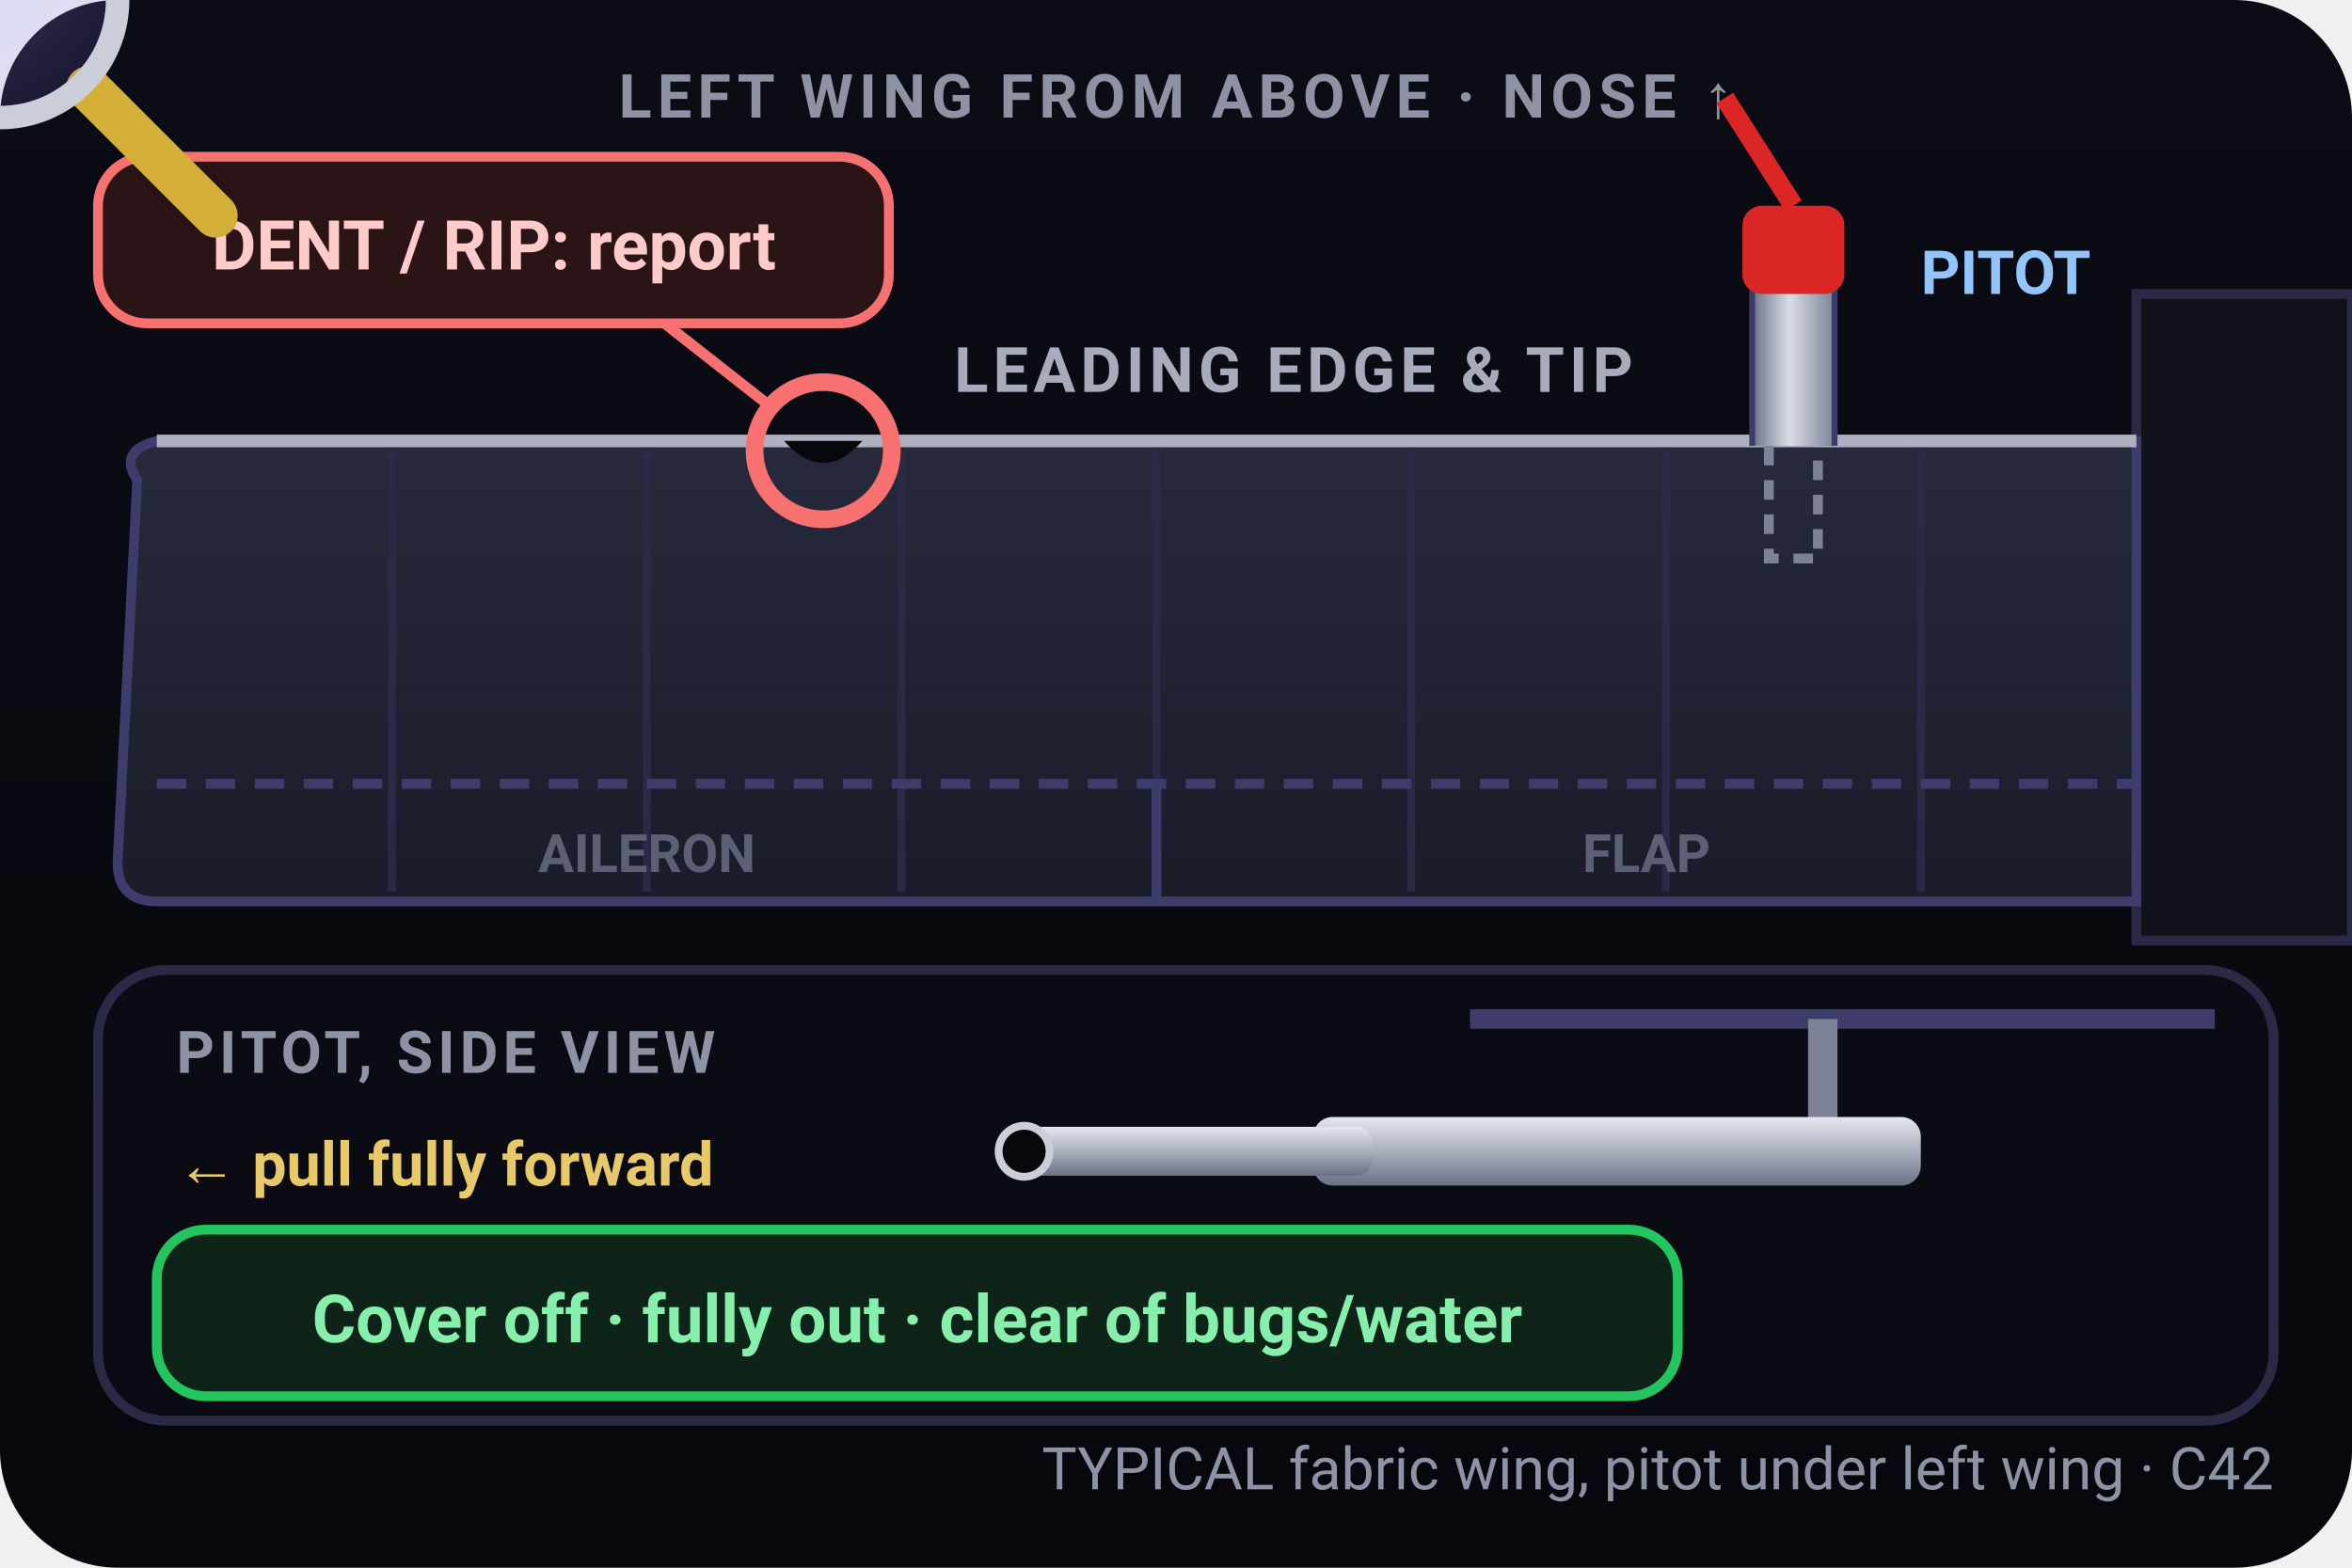
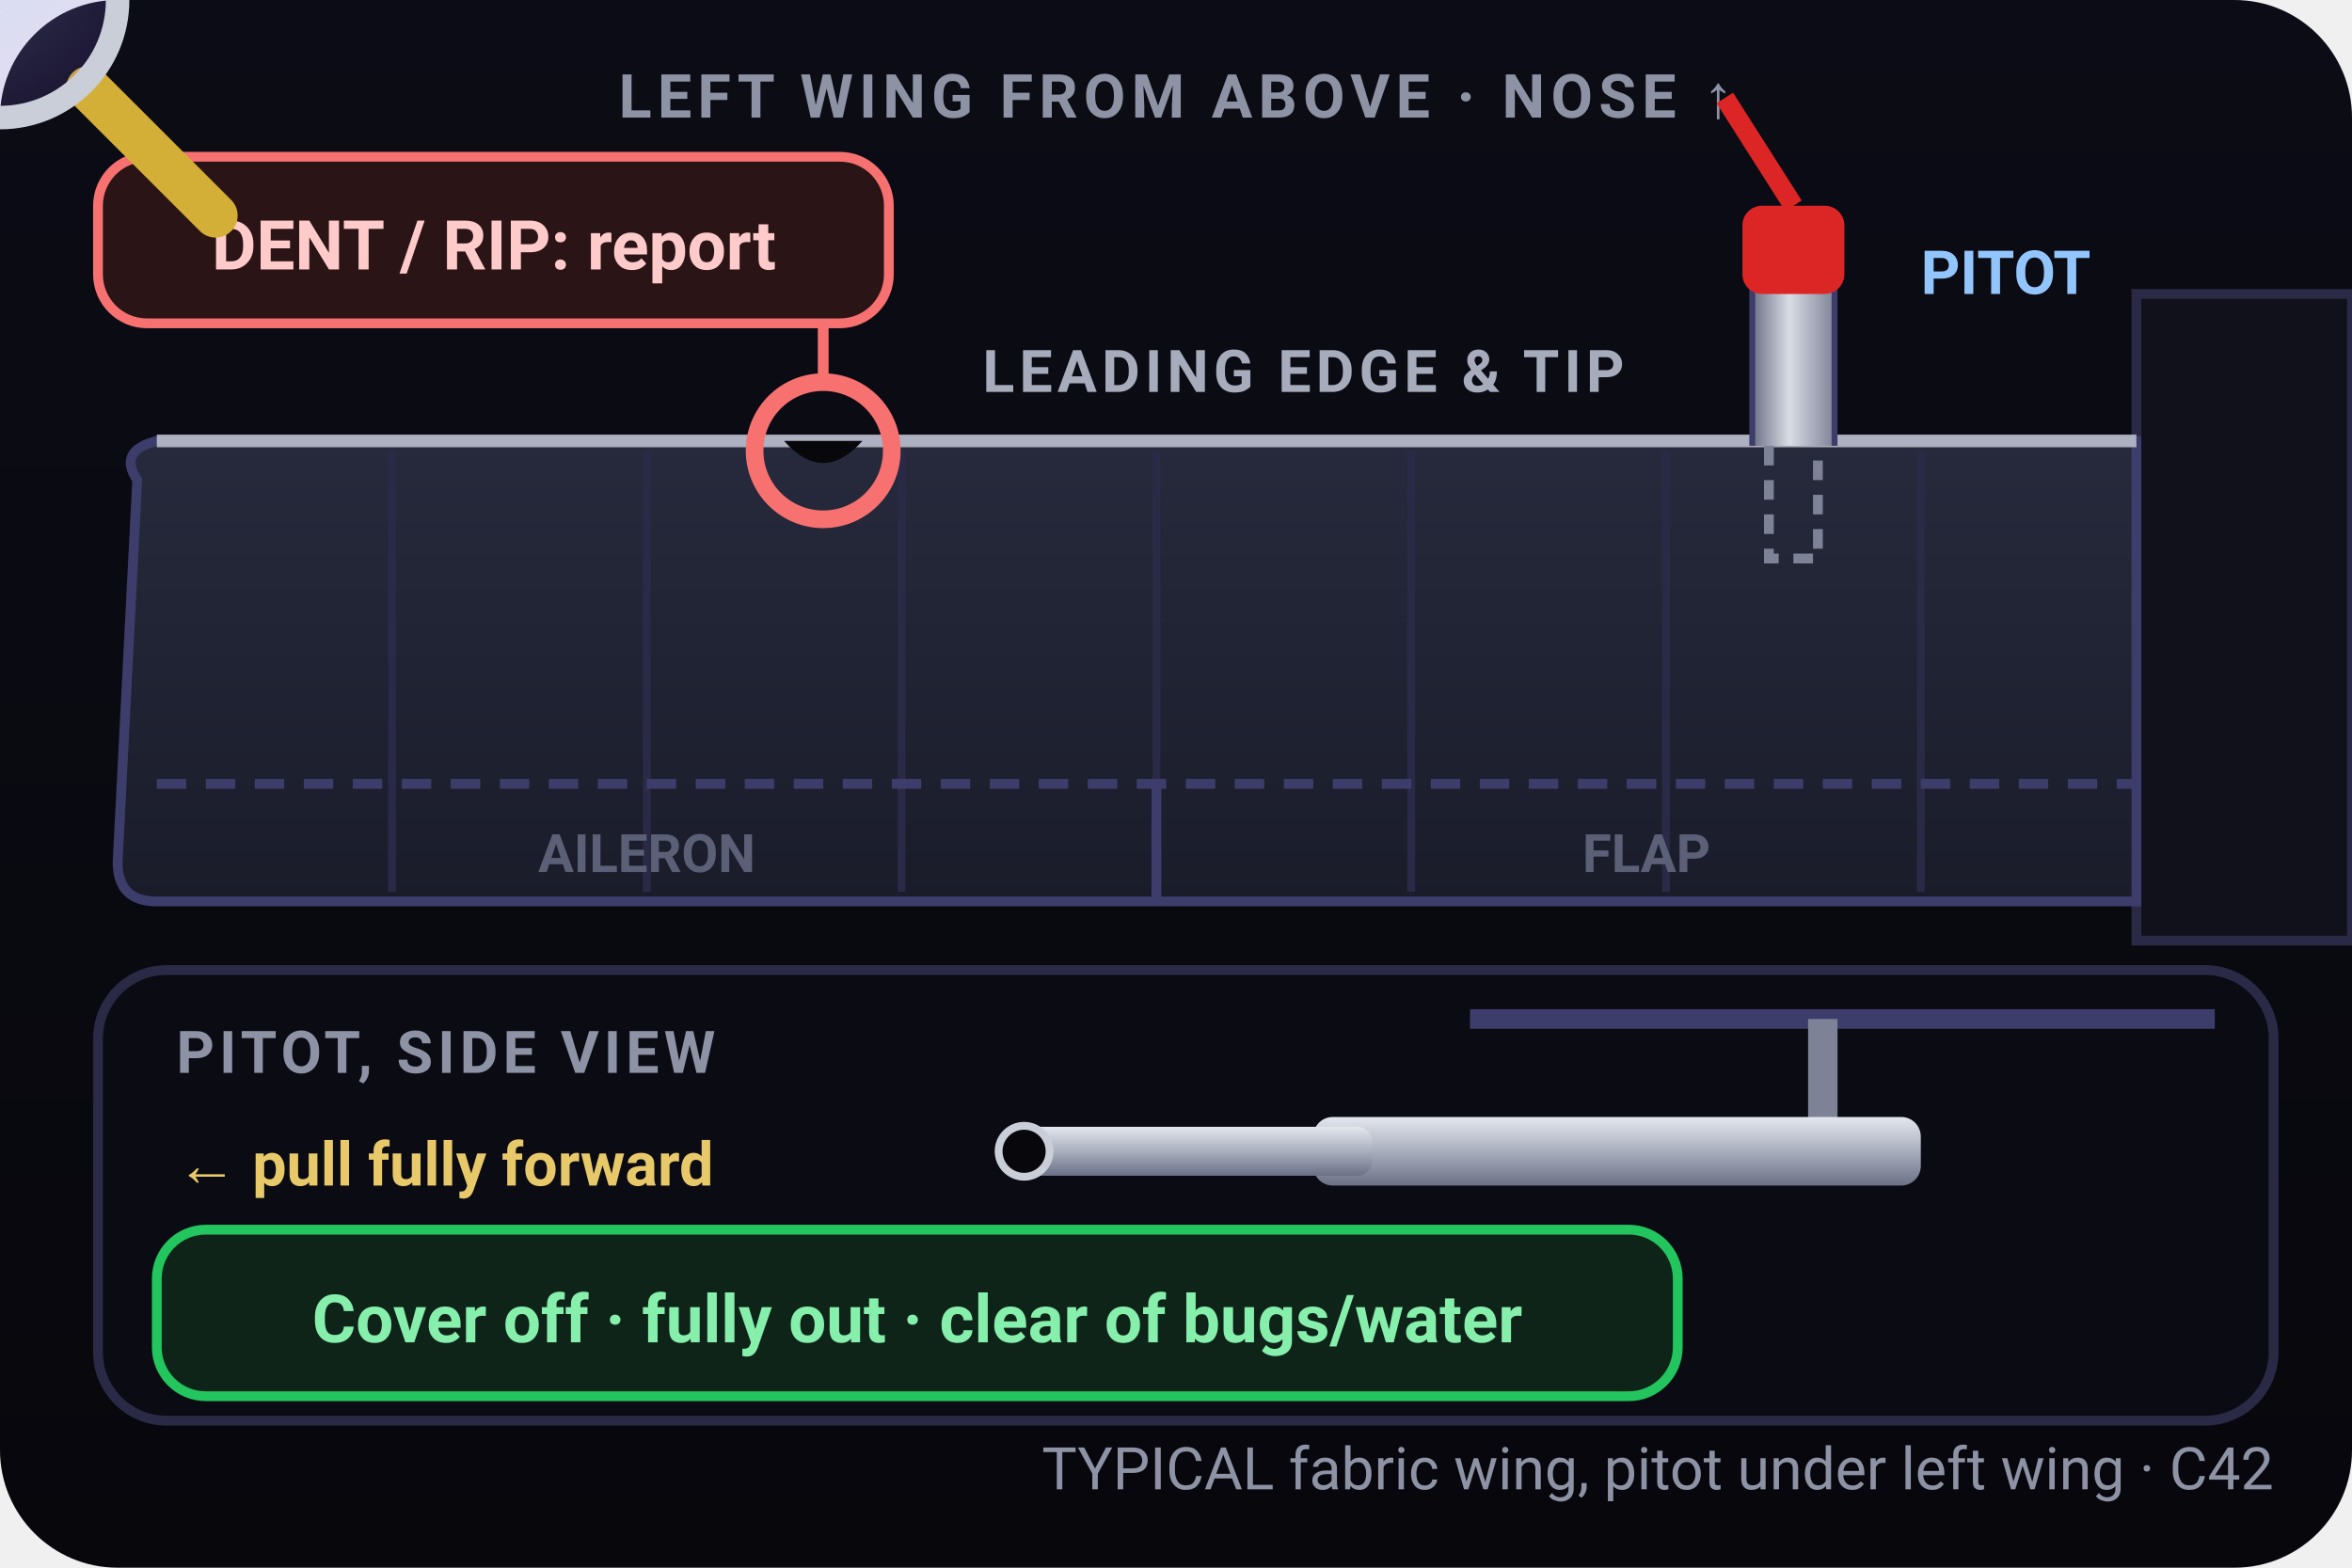
<svg xmlns="http://www.w3.org/2000/svg" viewBox="0 0 240 160" role="img" aria-label="Typical C42 left wing from above: a magnifier runs along the leading edge to the tip and finds a dent to report; then the pitot tube under the left wing has its cover removed, is pulled fully forward and is checked clear of insects and water">
  <defs>
    <linearGradient id="bg" x1="0" y1="0" x2="0" y2="1">
      <stop offset="0" stop-color="#0c0c16" />
      <stop offset="1" stop-color="#07070c" />
    </linearGradient>
    <linearGradient id="metal" x1="0" y1="0" x2="0" y2="1">
      <stop offset="0" stop-color="#e4e7ee" />
      <stop offset=".5" stop-color="#a9afbd" />
      <stop offset="1" stop-color="#6b7086" />
    </linearGradient>
    <linearGradient id="metalh" x1="0" y1="0" x2="1" y2="0">
      <stop offset="0" stop-color="#6b7086" />
      <stop offset=".45" stop-color="#d9dde5" />
      <stop offset="1" stop-color="#7d8296" />
    </linearGradient>
    <linearGradient id="skin" x1="0" y1="0" x2="0" y2="1">
      <stop offset="0" stop-color="#2a2d3d" />
      <stop offset="1" stop-color="#171822" />
    </linearGradient>
    <linearGradient id="fab" x1="0" y1="0" x2="0" y2="1">
      <stop offset="0" stop-color="#262a3c" />
      <stop offset="1" stop-color="#1a1c2a" />
    </linearGradient>
    <radialGradient id="glass" cx=".35" cy=".3" r=".8">
      <stop offset="0" stop-color="#93c5fd" stop-opacity=".28" />
      <stop offset="1" stop-color="#8b5cf6" stop-opacity=".12" />
    </radialGradient>
    <clipPath id="fwd">
      <rect x="150" y="0" width="60" height="45.5" />
    </clipPath>
  </defs>
  <style>
  text{font-family:system-ui,-apple-system,"Segoe UI",Roboto,Arial,sans-serif}
  .lens{animation:lens 4s linear infinite}
  .dent{transform-origin:84px 46px;animation:dent 4s ease-out infinite}
  .dl{animation:dl 4s linear infinite}
  .le{animation:le 4s linear infinite}
  .cover{transform-box:fill-box;transform-origin:center;animation:cover 4s ease-in infinite}
  .tube{animation:tube 4s ease-in-out infinite}
  .tubev{animation:tubev 4s ease-in-out infinite}
  .pz{animation:pz 4s linear infinite}
  .pok{animation:pok 4s linear infinite}
  @keyframes lens{0%{transform:translate(206px,47px);opacity:0}4%{opacity:1}44%{transform:translate(24px,47px);opacity:1}49%,100%{transform:translate(24px,47px);opacity:0}}
  @keyframes dent{0%,25%{opacity:0;transform:scale(.4)}28%{opacity:1;transform:scale(1.25)}32%{transform:scale(1)}100%{opacity:1;transform:scale(1)}}
  @keyframes dl{0%,27%{opacity:0}31%,100%{opacity:1}}
  @keyframes le{0%,2%{opacity:.25}6%,46%{opacity:1}52%,100%{opacity:.25}}
  @keyframes pz{0%,46%{opacity:.18}52%,97%{opacity:1}100%{opacity:.18}}
  @keyframes cover{0%,52%{transform:translate(0,0);opacity:1}62%{transform:translate(-10px,6px) rotate(-25deg);opacity:0}100%{opacity:0}}
  @keyframes tube{0%,62%{transform:translateX(16px)}74%,100%{transform:translateX(0)}}
  @keyframes tubev{0%,62%{transform:translateY(12px)}74%,100%{transform:translateY(0)}}
  @keyframes pok{0%,74%{opacity:0}78%,97%{opacity:1}100%{opacity:0}}
  @media (prefers-reduced-motion:reduce){*{animation:none!important}.lens,.cover{display:none}}
</style>
  <rect width="240" height="160" rx="12" fill="url(#bg)" />
  <text x="120" y="12" text-anchor="middle" font-size="6.2" font-weight="700" letter-spacing=".6" fill="#8d93a4">LEFT WING FROM ABOVE · NOSE ↑</text>
  <rect x="218" y="30" width="22" height="66" fill="#11111c" stroke="#2a2a46" />
  <path d="M14 49 Q12 46 16 45 L218 45 L218 92 L16 92 Q12 92 12 88Z" fill="url(#fab)" stroke="#3d3d6b" />
  <g stroke="#2a2a46" stroke-width=".8">
    <path d="M40 46 V91 M66 46 V91 M92 46 V91 M118 46 V91 M144 46 V91 M170 46 V91 M196 46 V91" />
  </g>
  <path d="M16 80 H218" stroke="#3d3d6b" stroke-dasharray="3 2" />
  <path d="M118 80 V92" stroke="#3d3d6b" />
  <text x="66" y="89" text-anchor="middle" font-size="5.4" font-weight="700" fill="#5b6077">AILERON</text>
  <text x="168" y="89" text-anchor="middle" font-size="5.4" font-weight="700" fill="#5b6077">FLAP</text>
  <g class="le">
    <path d="M16 45 H218" stroke="#c9ced8" stroke-width="1.3" stroke-opacity=".8" />
-     <text x="132" y="40" text-anchor="middle" font-size="6.4" font-weight="700" letter-spacing=".5" fill="#a6acbb">LEADING EDGE &amp; TIP</text>
+     <text x="133" y="40" text-anchor="middle" font-size="6" font-weight="700" letter-spacing=".5" fill="#a6acbb">LEADING EDGE &amp; TIP</text>
  </g>
  <path d="M80 45 Q84 49.5 88 45Z" fill="#07070c" />
  <g class="dent">
    <circle cx="84" cy="46" r="7" fill="none" stroke="#f87171" stroke-width="1.8" />
  </g>
  <g class="dl">
-     <path d="M78 41 L64 30" stroke="#f87171" stroke-width="1.1" />
+     <path d="M84 39 V33" stroke="#f87171" stroke-width="1.1" />
    <g>
      <rect x="10.0" y="16" width="80.7" height="17" rx="5" fill="#2a1416" stroke="#f87171" />
      <text x="50.4" y="27.5" text-anchor="middle" font-size="7" font-weight="700" fill="#fecaca">DENT / RIP: report</text>
    </g>
  </g>
  <g>
    <rect x="180.5" y="45" width="5" height="12" fill="none" stroke="#7d8296" stroke-dasharray="2 1.5" />
    <g clip-path="url(#fwd)">
      <g class="tubev">
        <rect x="178.8" y="22" width="8.4" height="26" rx="1.6" fill="url(#metalh)" stroke="#3d3d6b" stroke-width=".6" />
        <g class="cover">
          <rect x="177.8" y="21" width="10.4" height="9" rx="2" fill="#dc2626" />
          <path d="M183 21 L176 10" stroke="#dc2626" stroke-width="2" />
        </g>
      </g>
    </g>
    <text x="196" y="30" font-size="6.2" font-weight="700" fill="#93c5fd">PITOT</text>
  </g>
  <g class="pz">
    <rect x="10" y="99" width="222" height="46" rx="7" fill="#0b0b14" stroke="#2a2a46" />
    <text x="18" y="109.5" font-size="6" font-weight="700" letter-spacing=".5" fill="#8d93a4">PITOT, SIDE VIEW</text>
    <path d="M150 104 H226" stroke="#3d3d6b" stroke-width="2" />
    <path d="M186 104 V116" stroke="#7d8296" stroke-width="3" />
    <rect x="134" y="114" width="62" height="7" rx="2" fill="url(#metal)" />
    <g class="tube">
      <rect x="104" y="115" width="36" height="5" rx="1.5" fill="url(#metal)" />
    </g>
    <g class="tube">
      <circle cx="104.5" cy="117.5" r="2.6" fill="#07070c" stroke="#c9ced8" stroke-width=".8" />
    </g>
    <text x="18" y="121" font-size="6.2" font-weight="700" fill="#e8c96a">← pull fully forward</text>
  </g>
  <g class="pok">
    <g>
      <rect x="16.0" y="125.5" width="155.2" height="17" rx="5" fill="#0f2418" stroke="#22c55e" />
      <text x="93.6" y="137.0" text-anchor="middle" font-size="6.8" font-weight="700" fill="#86efac">Cover off · fully out · clear of bugs/water</text>
    </g>
  </g>
  <g class="lens">
    <g class="lensin">
      <path d="M9 9 L22 22" stroke="#d4af37" stroke-width="4.5" stroke-linecap="round" />
      <circle r="12" fill="url(#glass)" stroke="#c9ced8" stroke-width="2.4" />
      <path d="M-7 -4.5 A8 8 0 0 1 -2 -8.5" fill="none" stroke="#fff" stroke-width="1.4" stroke-linecap="round" opacity=".8" />
    </g>
  </g>
  <text x="232" y="152" text-anchor="end" font-size="6" fill="#8d93a4">TYPICAL fabric wing, pitot under left wing · C42</text>
</svg>
